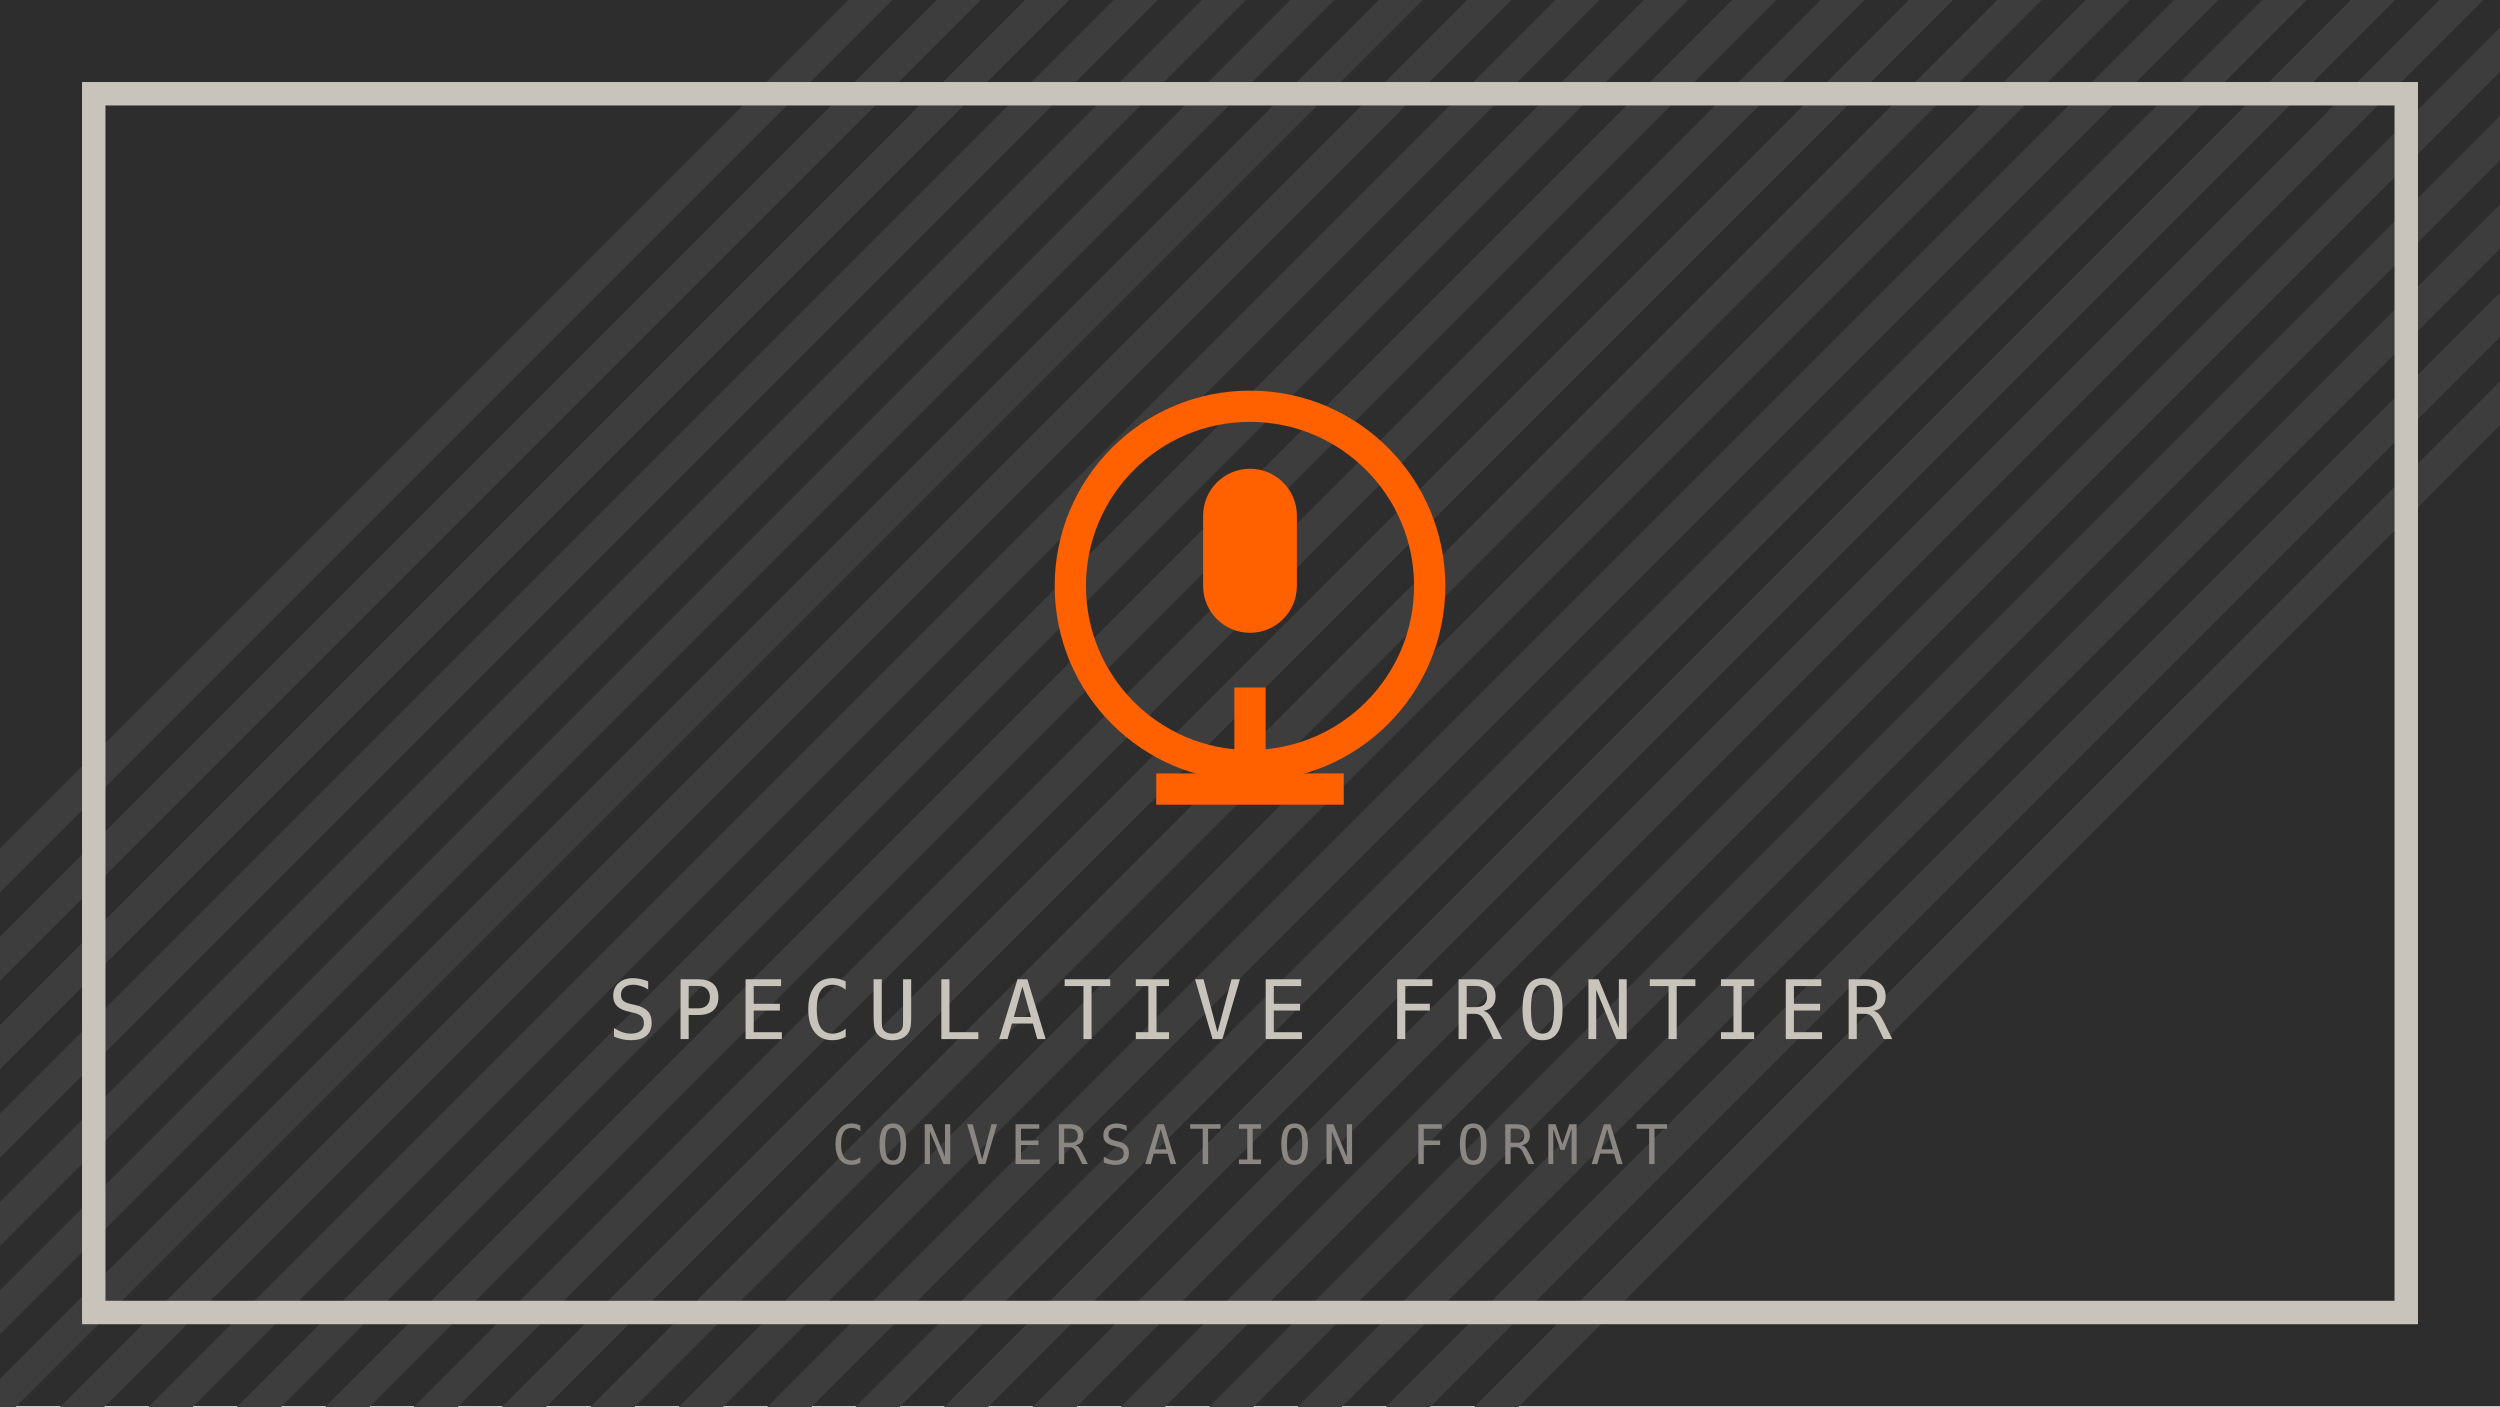
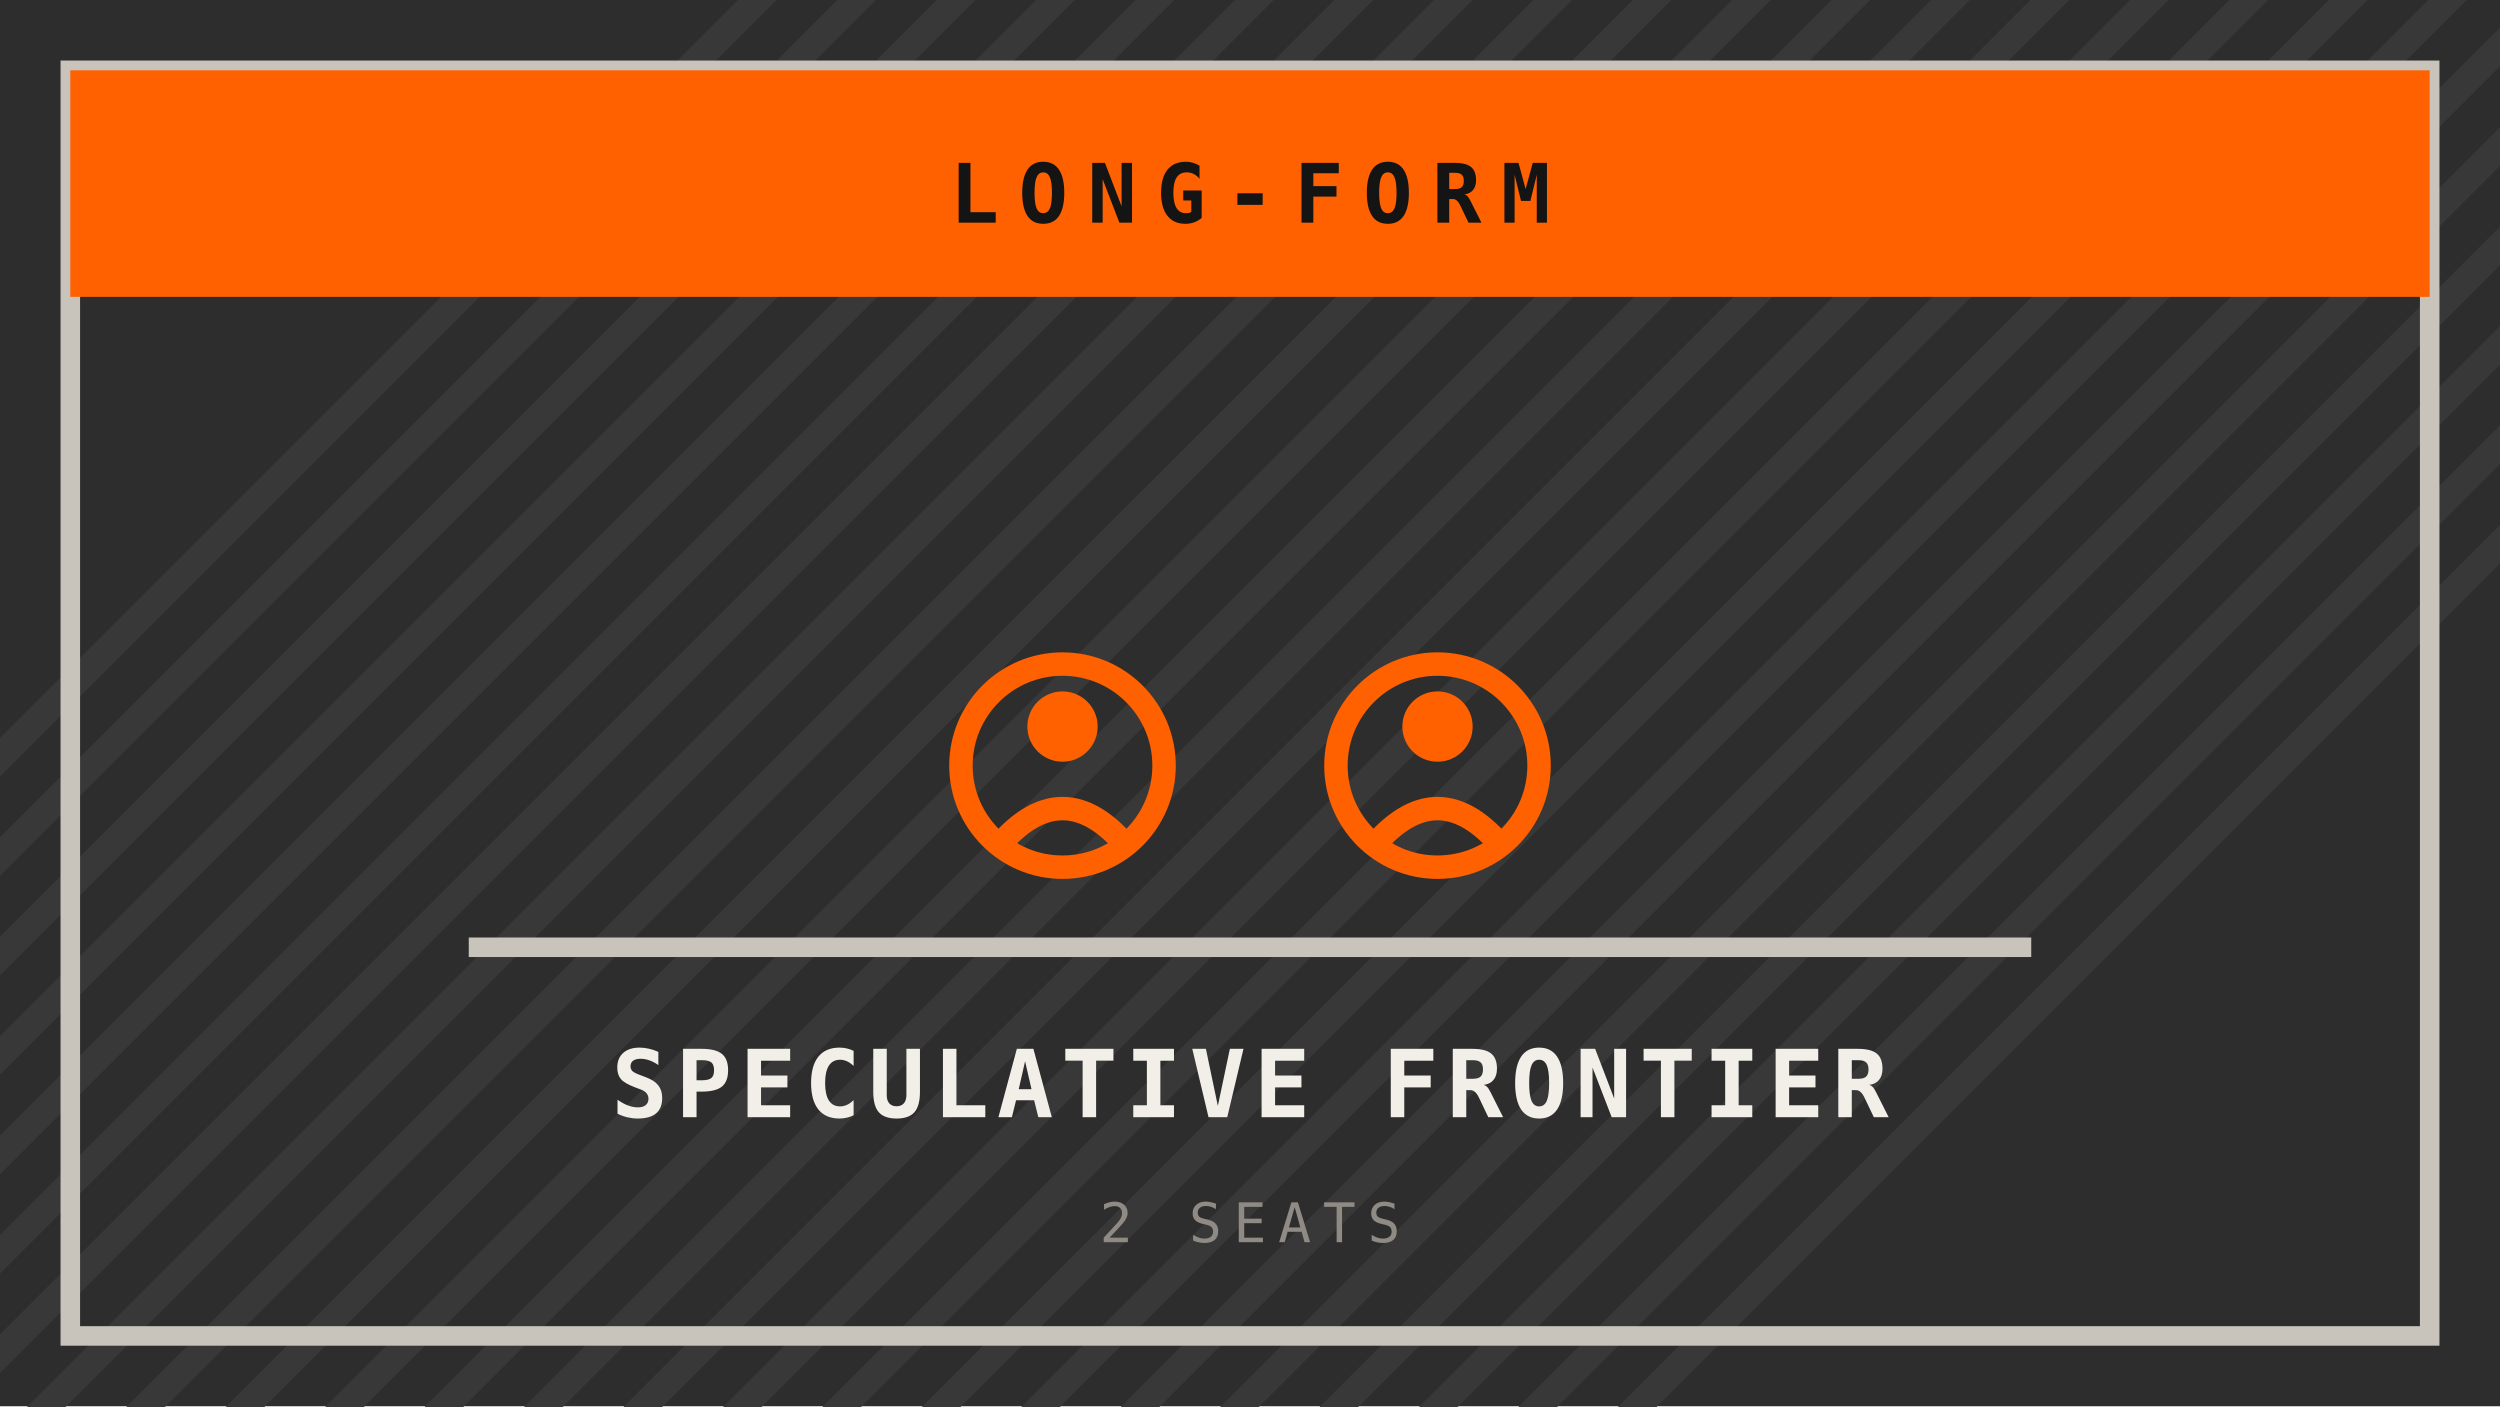
<svg xmlns="http://www.w3.org/2000/svg" viewBox="0 0 640 360" width="640" height="360" role="img" aria-label="SPECULATIVE FRONTIER">
  <rect width="640" height="360" fill="#2d2d2d" />
-   <g fill="#3d3d3d">
-     <rect x="-40" y="-20" width="760" height="8" transform="rotate(-45 320 180)" />
-     <rect x="-40" y="-4" width="760" height="8" transform="rotate(-45 320 180)" />
-     <rect x="-40" y="12" width="760" height="8" transform="rotate(-45 320 180)" />
-     <rect x="-40" y="28" width="760" height="8" transform="rotate(-45 320 180)" />
-     <rect x="-40" y="44" width="760" height="8" transform="rotate(-45 320 180)" />
-     <rect x="-40" y="60" width="760" height="8" transform="rotate(-45 320 180)" />
-     <rect x="-40" y="76" width="760" height="8" transform="rotate(-45 320 180)" />
-     <rect x="-40" y="92" width="760" height="8" transform="rotate(-45 320 180)" />
-     <rect x="-40" y="108" width="760" height="8" transform="rotate(-45 320 180)" />
-     <rect x="-40" y="124" width="760" height="8" transform="rotate(-45 320 180)" />
-     <rect x="-40" y="140" width="760" height="8" transform="rotate(-45 320 180)" />
-     <rect x="-40" y="156" width="760" height="8" transform="rotate(-45 320 180)" />
-     <rect x="-40" y="172" width="760" height="8" transform="rotate(-45 320 180)" />
-     <rect x="-40" y="188" width="760" height="8" transform="rotate(-45 320 180)" />
-     <rect x="-40" y="204" width="760" height="8" transform="rotate(-45 320 180)" />
-     <rect x="-40" y="220" width="760" height="8" transform="rotate(-45 320 180)" />
-     <rect x="-40" y="236" width="760" height="8" transform="rotate(-45 320 180)" />
-     <rect x="-40" y="252" width="760" height="8" transform="rotate(-45 320 180)" />
-     <rect x="-40" y="268" width="760" height="8" transform="rotate(-45 320 180)" />
-     <rect x="-40" y="284" width="760" height="8" transform="rotate(-45 320 180)" />
-     <rect x="-40" y="300" width="760" height="8" transform="rotate(-45 320 180)" />
-     <rect x="-40" y="316" width="760" height="8" transform="rotate(-45 320 180)" />
-     <rect x="-40" y="332" width="760" height="8" transform="rotate(-45 320 180)" />
-     <rect x="-40" y="348" width="760" height="8" transform="rotate(-45 320 180)" />
+   <g fill="#383838">
+     <rect x="-60" y="-40" width="800" height="7" transform="rotate(-45 320 180)" />
+     <rect x="-60" y="-22" width="800" height="7" transform="rotate(-45 320 180)" />
+     <rect x="-60" y="-4" width="800" height="7" transform="rotate(-45 320 180)" />
+     <rect x="-60" y="14" width="800" height="7" transform="rotate(-45 320 180)" />
+     <rect x="-60" y="32" width="800" height="7" transform="rotate(-45 320 180)" />
+     <rect x="-60" y="50" width="800" height="7" transform="rotate(-45 320 180)" />
+     <rect x="-60" y="68" width="800" height="7" transform="rotate(-45 320 180)" />
+     <rect x="-60" y="86" width="800" height="7" transform="rotate(-45 320 180)" />
+     <rect x="-60" y="104" width="800" height="7" transform="rotate(-45 320 180)" />
+     <rect x="-60" y="122" width="800" height="7" transform="rotate(-45 320 180)" />
+     <rect x="-60" y="140" width="800" height="7" transform="rotate(-45 320 180)" />
+     <rect x="-60" y="158" width="800" height="7" transform="rotate(-45 320 180)" />
+     <rect x="-60" y="176" width="800" height="7" transform="rotate(-45 320 180)" />
+     <rect x="-60" y="194" width="800" height="7" transform="rotate(-45 320 180)" />
+     <rect x="-60" y="212" width="800" height="7" transform="rotate(-45 320 180)" />
+     <rect x="-60" y="230" width="800" height="7" transform="rotate(-45 320 180)" />
+     <rect x="-60" y="248" width="800" height="7" transform="rotate(-45 320 180)" />
+     <rect x="-60" y="266" width="800" height="7" transform="rotate(-45 320 180)" />
+     <rect x="-60" y="284" width="800" height="7" transform="rotate(-45 320 180)" />
+     <rect x="-60" y="302" width="800" height="7" transform="rotate(-45 320 180)" />
+     <rect x="-60" y="320" width="800" height="7" transform="rotate(-45 320 180)" />
+     <rect x="-60" y="338" width="800" height="7" transform="rotate(-45 320 180)" />
+     <rect x="-60" y="356" width="800" height="7" transform="rotate(-45 320 180)" />
+     <rect x="-60" y="374" width="800" height="7" transform="rotate(-45 320 180)" />
  </g>
-   <rect x="24" y="24" width="592" height="312" fill="none" stroke="#c8c4bc" stroke-width="6" />
-   <circle cx="320" cy="150" r="46" fill="none" stroke="#ff6101" stroke-width="8" />
-   <rect x="308" y="120" width="24" height="42" rx="12" fill="#ff6101" />
-   <rect x="316" y="176" width="8" height="22" fill="#ff6101" />
-   <rect x="296" y="198" width="48" height="8" fill="#ff6101" />
-   <text x="320" y="266" text-anchor="middle" fill="#c8c4bc" font-family="'Space Mono',monospace" font-size="21" letter-spacing="4">SPECULATIVE FRONTIER</text>
-   <text x="320" y="298" text-anchor="middle" fill="#8a8681" font-family="'Space Mono',monospace" font-size="14" letter-spacing="3">CONVERSATION FORMAT</text>
+   <rect x="18" y="18" width="604" height="324" fill="none" stroke="#c8c4bc" stroke-width="5" />
+   <rect x="18" y="18" width="604" height="58" fill="#ff6101" />
+   <text x="320.0" y="57" text-anchor="middle" fill="#141414" font-family="'Space Mono',ui-monospace,monospace" font-weight="700" font-size="21" letter-spacing="5">LONG-FORM</text>
+   <circle cx="272" cy="196" r="26" fill="none" stroke="#ff6101" stroke-width="6" />
+   <circle cx="272" cy="186" r="9" fill="#ff6101" />
+   <path d="M 258 214 q 14 -14 28 0" fill="none" stroke="#ff6101" stroke-width="6" stroke-linecap="round" />
+   <circle cx="368" cy="196" r="26" fill="none" stroke="#ff6101" stroke-width="6" />
+   <circle cx="368" cy="186" r="9" fill="#ff6101" />
+   <path d="M 354 214 q 14 -14 28 0" fill="none" stroke="#ff6101" stroke-width="6" stroke-linecap="round" />
+   <rect x="120" y="240" width="400" height="5" fill="#c8c4bc" />
+   <text x="320.0" y="286" text-anchor="middle" fill="#f2efe9" font-family="'Space Mono',ui-monospace,monospace" font-weight="700" font-size="24" letter-spacing="2">SPECULATIVE FRONTIER</text>
+   <text x="320.0" y="318" text-anchor="middle" fill="#8f8a84" font-family="'Space Mono',ui-monospace,monospace" font-size="14" letter-spacing="3">2 SEATS</text>
</svg>
